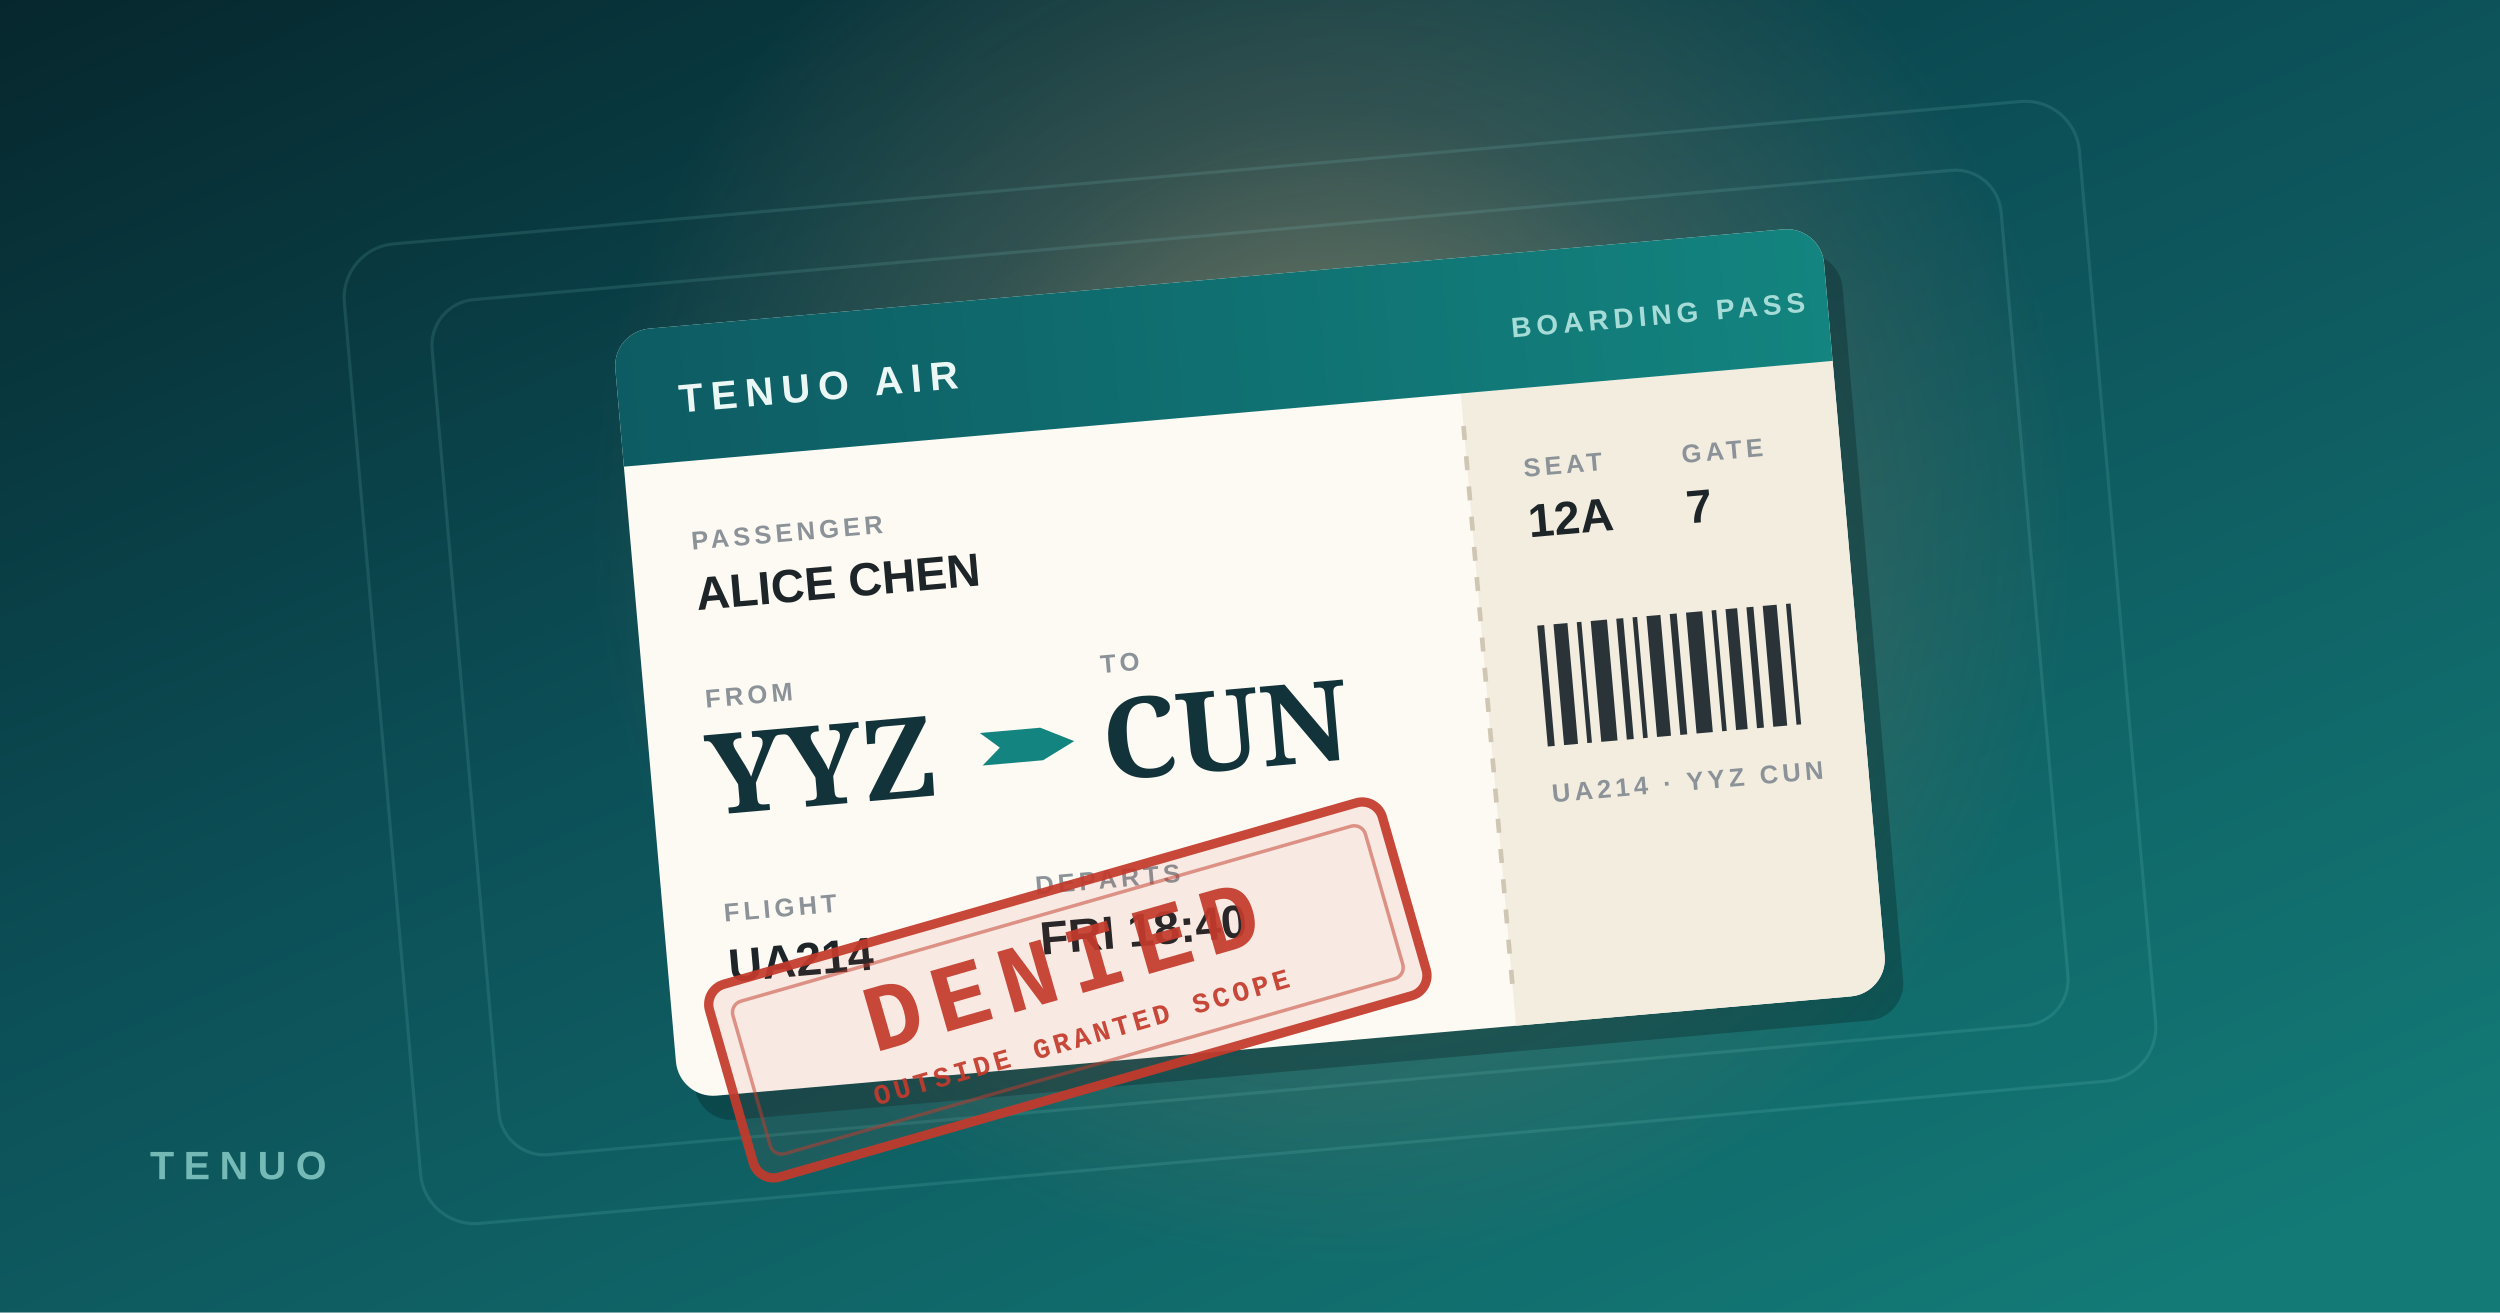
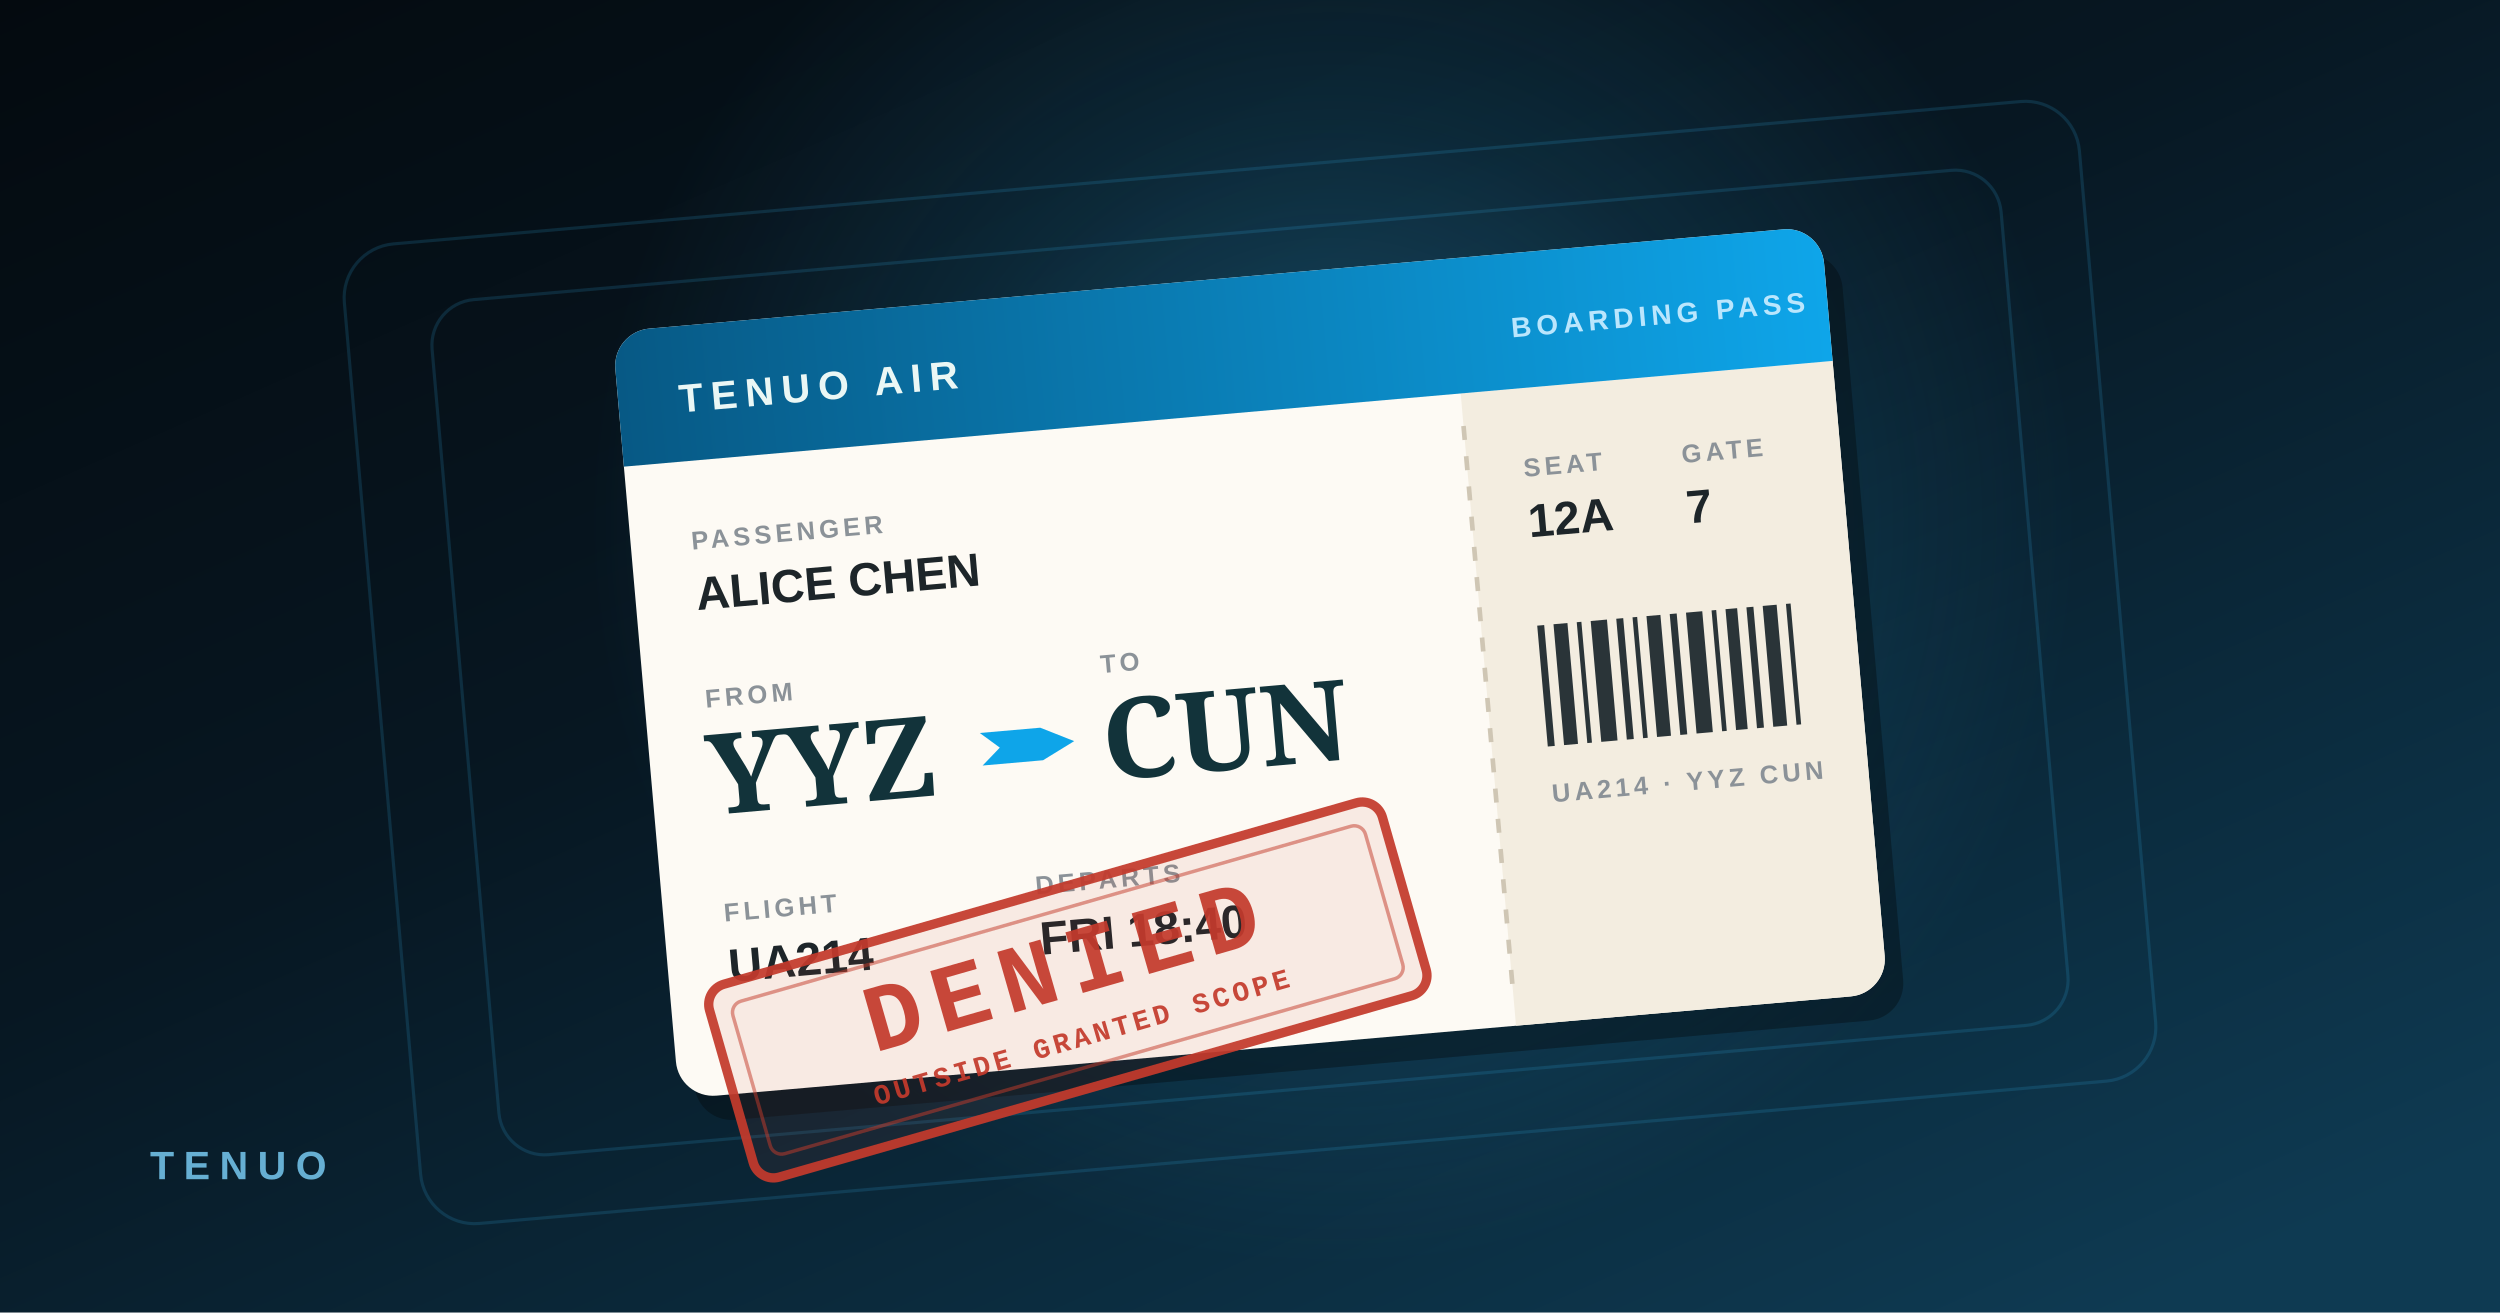
<svg xmlns="http://www.w3.org/2000/svg" width="1200" height="630" viewBox="0 0 1200 630" role="img" aria-label="A boarding pass from Toronto to Cancun for Alice Chen, stamped DENIED, outside granted scope.">
  <defs>
    <linearGradient id="sky" x1="0" y1="0" x2="0.85" y2="1">
-       <stop offset="0%" stop-color="#06272d" />
-       <stop offset="45%" stop-color="#0c4f57" />
-       <stop offset="100%" stop-color="#137a76" />
+       <stop offset="0%" stop-color="#040a0f" />
+       <stop offset="45%" stop-color="#071722" />
+       <stop offset="100%" stop-color="#0e3a52" />
    </linearGradient>
    <radialGradient id="sun" cx="0.5" cy="0.5" r="0.5">
-       <stop offset="0%" stop-color="#ffd08a" stop-opacity="0.5" />
-       <stop offset="55%" stop-color="#ff9d6e" stop-opacity="0.16" />
-       <stop offset="100%" stop-color="#ff9d6e" stop-opacity="0" />
+       <stop offset="0%" stop-color="#38bdf8" stop-opacity="0.34" />
+       <stop offset="55%" stop-color="#38bdf8" stop-opacity="0.12" />
+       <stop offset="100%" stop-color="#38bdf8" stop-opacity="0" />
    </radialGradient>
    <linearGradient id="bar" x1="0" y1="0" x2="1" y2="0">
-       <stop offset="0%" stop-color="#0d5c63" />
-       <stop offset="100%" stop-color="#13847f" />
+       <stop offset="0%" stop-color="#075985" />
+       <stop offset="100%" stop-color="#0ea5e9" />
    </linearGradient>
    <style>
-       .kick{font-family:'Carlito',Arial,sans-serif;font-size:19px;font-weight:700;letter-spacing:.22em;fill:#8fd2cc}
+       .kick{font-family:'Carlito',Arial,sans-serif;font-size:19px;font-weight:700;letter-spacing:.22em;fill:#7dd3fc}
      .head{font-family:'Bitstream Charter',Georgia,serif;font-size:66px;font-weight:700;fill:#fff;letter-spacing:-.02em}
-       .sub{font-family:'Carlito',Arial,sans-serif;font-size:25px;fill:#c7e9e5}
+       .sub{font-family:'Carlito',Arial,sans-serif;font-size:25px;fill:#c8d8e4}
      .url{font-family:'Carlito',Arial,sans-serif;font-size:22px;font-weight:700;fill:#fff}
-       .meta{font-family:'Carlito',Arial,sans-serif;font-size:19px;fill:#8fd2cc}
+       .meta{font-family:'Carlito',Arial,sans-serif;font-size:19px;fill:#7dd3fc}
      .pl{font-family:'Carlito',Arial,sans-serif;font-size:11px;font-weight:700;letter-spacing:.16em;fill:#8b9298}
      .pv{font-family:'Carlito',Arial,sans-serif;font-size:20px;font-weight:700;fill:#1d2529}
      .pc{font-family:'Bitstream Charter',Georgia,serif;font-size:48px;font-weight:700;fill:#12333a}
      .pb{font-family:'Carlito',Arial,sans-serif;font-size:17px;font-weight:700;letter-spacing:.20em;fill:#eaf7f5}
-       .pb2{font-family:'Carlito',Arial,sans-serif;font-size:12px;font-weight:700;letter-spacing:.18em;fill:#a6dcd8}
+       .pb2{font-family:'Carlito',Arial,sans-serif;font-size:12px;font-weight:700;letter-spacing:.18em;fill:#bae6fd}
      .st{font-family:'Liberation Mono',monospace;font-size:41px;font-weight:700;letter-spacing:.13em;fill:#c33a2c}
      .st2{font-family:'Liberation Mono',monospace;font-size:12px;font-weight:700;letter-spacing:.14em;fill:#c33a2c}
    </style>
  </defs>
  <rect width="1200" height="630" fill="url(#sky)" />
  <circle cx="640" cy="250" r="360" fill="url(#sun)" />
-   <g fill="none" stroke="#8fe3da" stroke-opacity="0.13" stroke-width="1.5">
+   <g fill="none" stroke="#38bdf8" stroke-opacity="0.15" stroke-width="1.5">
    <rect x="222" y="112" width="756" height="412" rx="22" transform="rotate(-5 600 318)" />
    <rect x="182" y="82" width="836" height="472" rx="26" transform="rotate(-5 600 318)" />
  </g>
  <g transform="translate(600,318) rotate(-5) scale(1.12) translate(-260,-165)">
-     <rect x="7" y="11" width="520" height="330" rx="16" fill="#02181c" opacity="0.30" />
+     <rect x="7" y="11" width="520" height="330" rx="16" fill="#02070b" opacity="0.38" />
    <rect x="0" y="0" width="520" height="330" rx="16" fill="#fdfaf4" />
    <path d="M360 58 H520 V314 a16 16 0 0 1 -16 16 H360 Z" fill="#f3ede0" />
    <path d="M0 16 a16 16 0 0 1 16 -16 H504 a16 16 0 0 1 16 16 V58 H0 Z" fill="url(#bar)" />
    <text class="pb" x="26" y="37">TENUO AIR</text>
    <text class="pb2" x="384" y="36">BOARDING PASS</text>
    <text class="pl" x="26" y="96">PASSENGER</text>
    <text class="pv" x="26" y="122">ALICE CHEN</text>
    <text class="pl" x="26" y="164">FROM</text>
    <text class="pc" x="24" y="210">YYZ</text>
    <text class="pl" x="196" y="164">TO</text>
    <text class="pc" x="194" y="210">CUN</text>
-     <g transform="translate(142,192)" fill="#13847f">
+     <g transform="translate(142,192)" fill="#0ea5e9">
      <path d="M0 -7 L26 -7 L40 0 L26 7 L0 7 L8 0 Z" />
    </g>
    <text class="pl" x="26" y="256">FLIGHT</text>
    <text class="pv" x="26" y="282">UA214</text>
    <text class="pl" x="160" y="256">DEPARTS</text>
    <text class="pv" x="160" y="282">FRI 18:40</text>
    <line x1="360" y1="72" x2="360" y2="316" stroke="#cfc6b4" stroke-width="2" stroke-dasharray="6 7" />
    <text class="pl" x="384" y="96">SEAT</text>
    <text class="pv" x="384" y="122">12A</text>
    <text class="pl" x="452" y="96">GATE</text>
    <text class="pv" x="452" y="122">7</text>
    <g fill="#2a3438">
      <rect x="384" y="160" width="3" height="52" />
      <rect x="391" y="160" width="6" height="52" />
      <rect x="401" y="160" width="2" height="52" />
      <rect x="407" y="160" width="7" height="52" />
      <rect x="418" y="160" width="3" height="52" />
      <rect x="425" y="160" width="2" height="52" />
      <rect x="431" y="160" width="6" height="52" />
      <rect x="441" y="160" width="3" height="52" />
      <rect x="448" y="160" width="7" height="52" />
      <rect x="459" y="160" width="2" height="52" />
      <rect x="465" y="160" width="5" height="52" />
      <rect x="474" y="160" width="3" height="52" />
      <rect x="481" y="160" width="6" height="52" />
      <rect x="491" y="160" width="2" height="52" />
    </g>
    <text class="pl" x="384" y="236">UA214 · YYZ CUN</text>
    <g transform="translate(170,298) rotate(-11)" opacity="0.93">
      <rect x="-150" y="-43" width="300" height="86" rx="9" fill="#c33a2c" fill-opacity="0.09" stroke="#c33a2c" stroke-width="4" />
      <rect x="-141" y="-34" width="282" height="68" rx="5" fill="none" stroke="#c33a2c" stroke-width="1.5" stroke-opacity="0.55" />
      <text class="st" x="0" y="3" text-anchor="middle">DENIED</text>
      <text class="st2" x="0" y="25" text-anchor="middle">OUTSIDE GRANTED SCOPE</text>
    </g>
  </g>
-   <text x="72" y="566" font-family="Carlito,Arial,sans-serif" font-size="19" font-weight="700" letter-spacing=".24em" fill="#8fd2cc" fill-opacity="0.8">TENUO</text>
+   <text x="72" y="566" font-family="Carlito,Arial,sans-serif" font-size="19" font-weight="700" letter-spacing=".24em" fill="#7dd3fc" fill-opacity="0.8">TENUO</text>
</svg>
